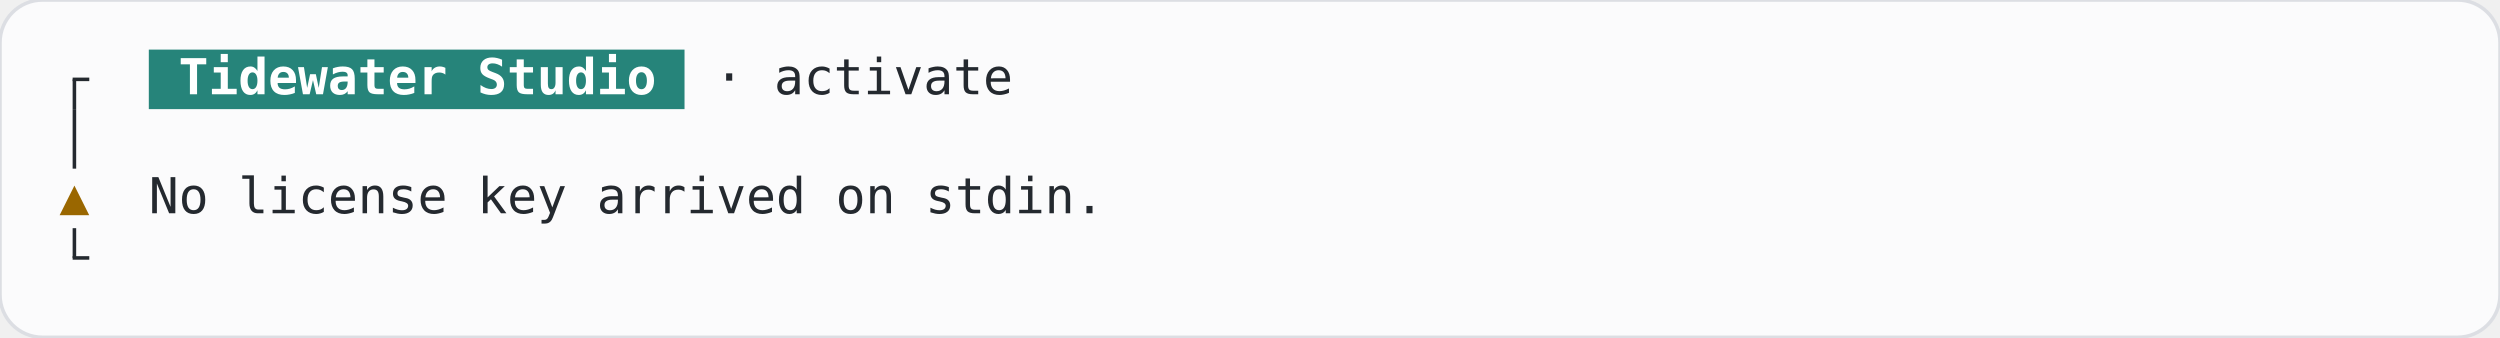
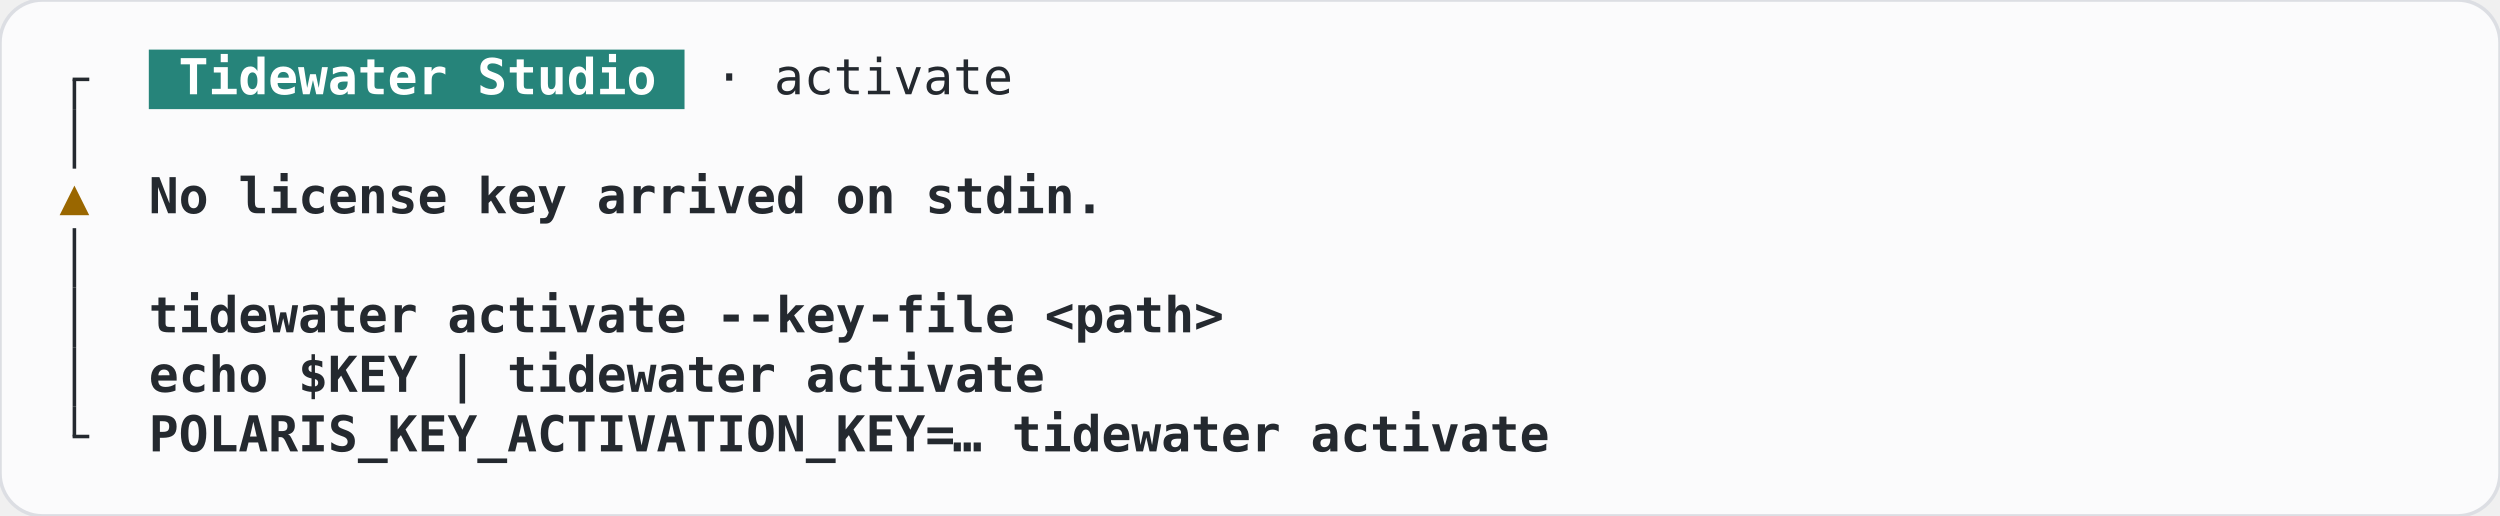
- <svg xmlns="http://www.w3.org/2000/svg" width="705.6" height="95.2" viewBox="0 0 705.6 95.2" role="img" aria-label="activate-no-key-piped, terminal, light theme">
-   <rect width="705.6" height="95.2" rx="12" fill="#fbfbfc" stroke="#dcdee3" />
+ <svg xmlns="http://www.w3.org/2000/svg" width="705.6" height="145.6" viewBox="0 0 705.6 145.6" role="img" aria-label="activate-no-key-piped, terminal, light theme">
+   <rect width="705.6" height="145.6" rx="12" fill="#fbfbfc" stroke="#dcdee3" />
  <g font-family="JetBrains Mono, ui-monospace, monospace" font-size="14" xml:space="preserve">
    <rect x="42" y="14" width="151.2" height="16.8" fill="#26847a" />
    <rect x="20.5" y="22.4" width="1" height="8.4" fill="#24292f" />
    <rect x="20.5" y="21.9" width="4.7" height="1" fill="#24292f" />
    <text x="50.4" y="26.6" textLength="134.4" lengthAdjust="spacingAndGlyphs" fill="#ffffff" font-weight="600">Tidewater Studio</text>
    <text x="201.6" y="26.6" textLength="84" lengthAdjust="spacingAndGlyphs" fill="#24292f">· activate</text>
    <rect x="20.5" y="30.8" width="1" height="16.8" fill="#24292f" />
    <text x="21" y="60.2" text-anchor="middle" fill="#9a6700">▲</text>
-     <text x="42" y="60.2" textLength="268.8" lengthAdjust="spacingAndGlyphs" fill="#24292f">No license key arrived on stdin.</text>
-     <rect x="20.5" y="64.4" width="1" height="8.4" fill="#24292f" />
-     <rect x="20.5" y="72.3" width="4.7" height="1" fill="#24292f" />
+     <text x="42" y="60.2" textLength="268.8" lengthAdjust="spacingAndGlyphs" fill="#24292f" font-weight="600">No license key arrived on stdin.</text>
+     <rect x="20.5" y="64.4" width="1" height="16.8" fill="#24292f" />
+     <rect x="20.5" y="81.2" width="1" height="16.8" fill="#24292f" />
+     <text x="42" y="93.8" textLength="302.4" lengthAdjust="spacingAndGlyphs" fill="#24292f" font-weight="600">tidewater activate --key-file &lt;path&gt;</text>
+     <rect x="20.5" y="98" width="1" height="16.8" fill="#24292f" />
+     <text x="42" y="110.6" textLength="252" lengthAdjust="spacingAndGlyphs" fill="#24292f" font-weight="600">echo $KEY | tidewater activate</text>
+     <rect x="20.5" y="114.8" width="1" height="8.4" fill="#24292f" />
+     <rect x="20.5" y="122.7" width="4.7" height="1" fill="#24292f" />
+     <text x="42" y="127.4" textLength="226.8" lengthAdjust="spacingAndGlyphs" fill="#24292f" font-weight="600">POLARIS_KEY_ACTIVATION_KEY=</text>
+     <text x="273" y="127.4" text-anchor="middle" fill="#24292f" font-weight="600">…</text>
+     <text x="285.6" y="127.4" textLength="151.2" lengthAdjust="spacingAndGlyphs" fill="#24292f" font-weight="600">tidewater activate</text>
  </g>
</svg>
